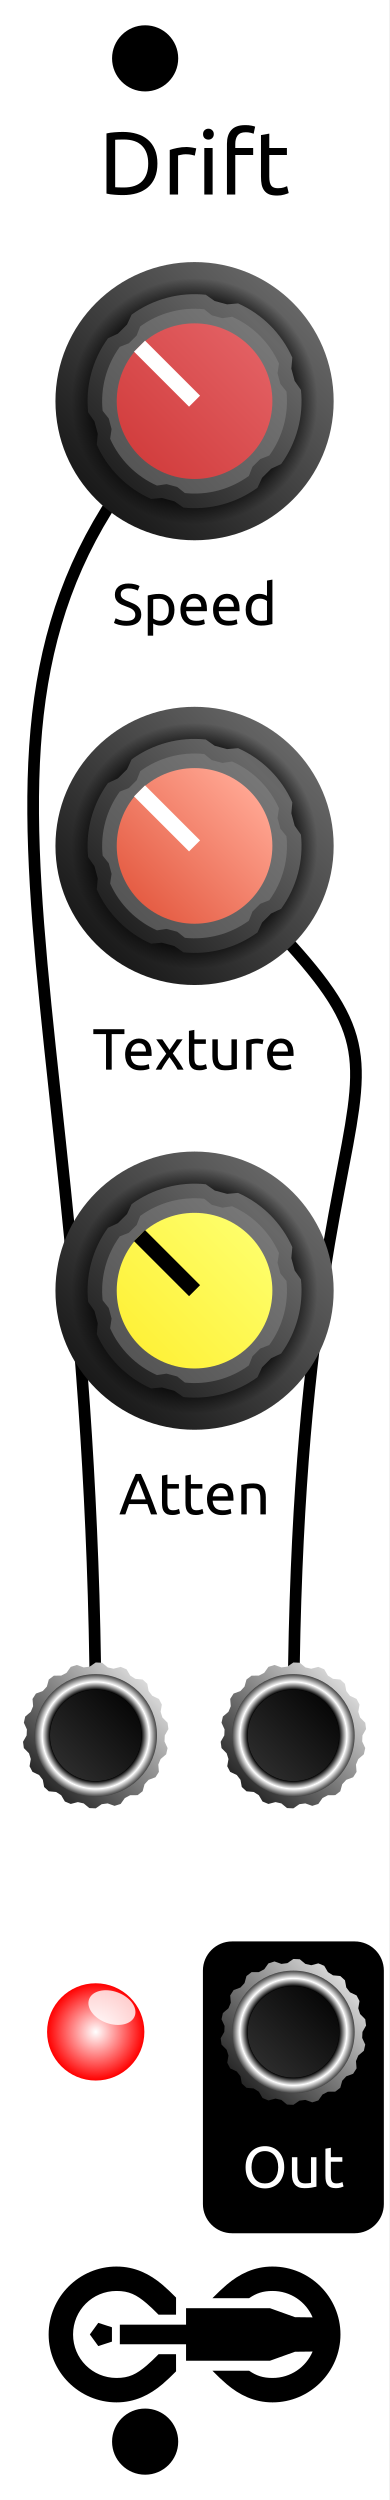
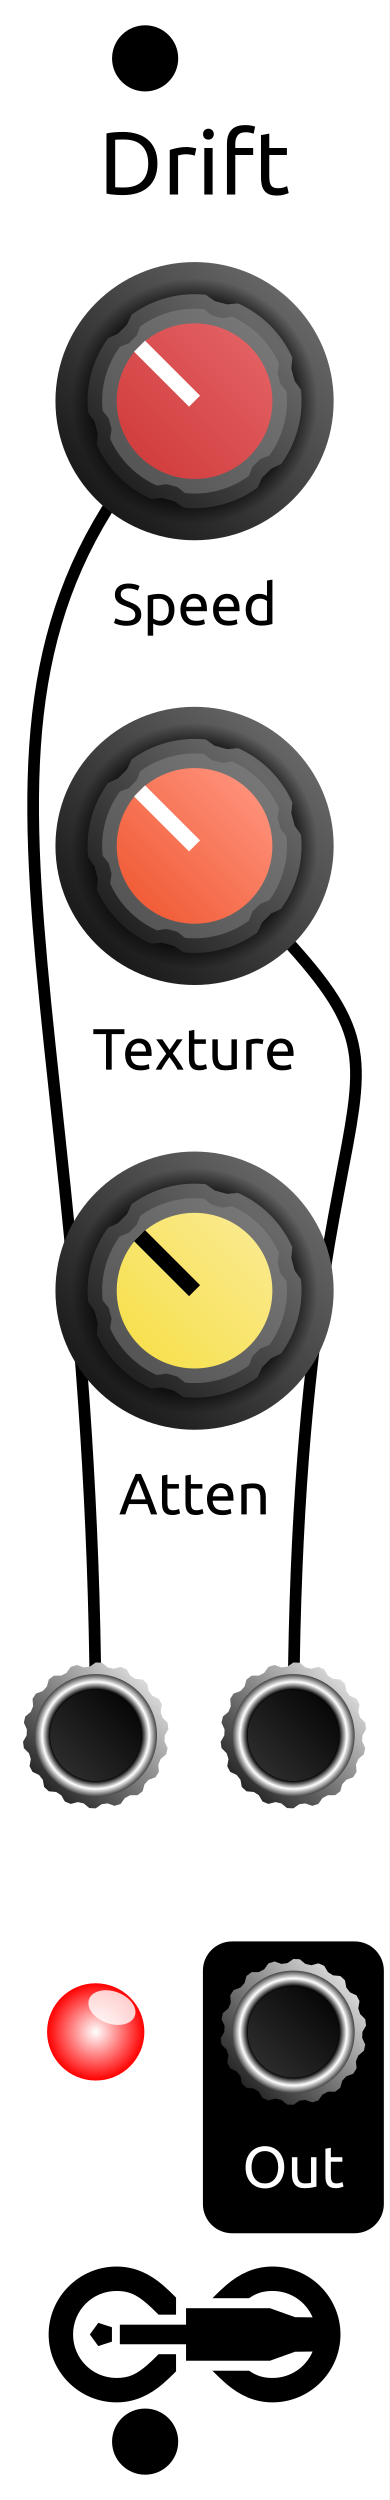
<svg xmlns="http://www.w3.org/2000/svg" id="svg282" width="20mm" height="128.5mm" version="1.1" viewBox="0 0 20 128.5">
  <defs id="defs140">
    <linearGradient id="id1" x1=".707" x2="0" y2=".707">
      <stop id="stop3" stop-color="#666" offset="0" />
      <stop id="stop5" stop-color="#191919" offset="1" />
    </linearGradient>
    <radialGradient id="id2">
      <stop id="stop8" offset=".654" />
      <stop id="stop10" stop-opacity="0" offset=".885" />
    </radialGradient>
    <linearGradient id="id3" x1=".707" x2="0" y2=".707">
      <stop id="stop13" stop-color="#666" offset="0" />
      <stop id="stop15" stop-color="#686868" offset=".04" />
      <stop id="stop17" stop-color="#212121" offset="1" />
    </linearGradient>
    <linearGradient id="id4" x1=".707" x2="0" y2=".707">
      <stop id="stop20" stop-color="#777" offset="0" />
      <stop id="stop22" stop-color="#555" offset="1" />
    </linearGradient>
    <linearGradient id="id5" x1=".707" x2="0" y2=".707">
      <stop id="stop25" stop-color="#e25f62" offset="0" />
      <stop id="stop27" stop-color="#d23e3e" offset="1" />
    </linearGradient>
    <linearGradient id="id10" x1=".707" x2="0" y2=".707">
-       <stop id="stop52" stop-color="#ffa591" offset="0" />
-       <stop id="stop54" stop-color="#e55d44" offset="1" />
+       <stop id="stop52" stop-color="#fe8f78" offset="0" />
+       <stop id="stop54" stop-color="#f15d38" offset="1" />
    </linearGradient>
    <linearGradient id="id15" x1=".707" x2="0" y2=".707">
-       <stop id="stop79" stop-color="#fefe69" offset="0" />
-       <stop id="stop81" stop-color="#fef139" offset="1" />
+       <stop id="stop79" stop-color="#fae98a" offset="0" />
+       <stop id="stop81" stop-color="#f7e150" offset="1" />
    </linearGradient>
    <linearGradient id="id16" x1="1" x2="0" y2="1">
      <stop id="stop84" stop-color="#fff" offset="-1" />
      <stop id="stop86" offset="2" />
    </linearGradient>
    <radialGradient id="id17">
      <stop id="stop89" offset=".746" />
      <stop id="stop91" stop-color="#fff" offset=".873" />
      <stop id="stop93" stop-color="#444" offset="1" />
    </radialGradient>
    <linearGradient id="id18" x1="1" x2="0" y2="1">
      <stop id="stop96" offset="0" />
      <stop id="stop98" stop-color="#333" offset="1" />
    </linearGradient>
    <radialGradient id="id25">
      <stop id="stop135" stop-color="#fff" offset="0" />
      <stop id="stop137" stop-color="red" offset="1" />
    </radialGradient>
  </defs>
  <rect id="background" width="20" height="128.5" fill="#fff" />
  <g id="stencil" font-family="Ubuntu" font-size="3">
    <path id="path1102" d="m8.091 8.404q0 0.414-0.129 0.722-0.129 0.304-0.363 0.506-0.235 0.198-0.561 0.299-0.327 0.097-0.718 0.097-0.193 0-0.428-0.018-0.23-0.014-0.419-0.06v-3.091q0.189-0.046 0.419-0.06 0.235-0.018 0.428-0.018 0.391 0 0.718 0.101 0.327 0.097 0.561 0.299 0.235 0.198 0.363 0.506 0.129 0.304 0.129 0.718zm-1.734 1.233q0.635 0 0.948-0.322 0.313-0.327 0.313-0.911t-0.313-0.906q-0.313-0.327-0.948-0.327-0.189 0-0.294 0.005-0.101 0.005-0.143 0.009v2.438q0.041 0.005 0.143 0.009 0.106 0.005 0.294 0.005z" />
    <path id="path1104" d="m9.609 7.557q0.055 0 0.124 0.009 0.074 0.005 0.143 0.018 0.069 0.009 0.124 0.023 0.06 0.009 0.087 0.018l-0.074 0.373q-0.051-0.018-0.17-0.041-0.115-0.028-0.299-0.028-0.12 0-0.239 0.028-0.115 0.023-0.152 0.032v2.01h-0.428v-2.291q0.152-0.055 0.377-0.101 0.225-0.051 0.506-0.051z" />
    <path id="path1106" d="m10.929 10h-0.428v-2.392h0.428zm-0.216-2.824q-0.115 0-0.198-0.074-0.078-0.078-0.078-0.207t0.078-0.202q0.083-0.078 0.198-0.078t0.193 0.078q0.083 0.074 0.083 0.202t-0.083 0.207q-0.078 0.074-0.193 0.074z" />
    <path id="path1108" d="m12.599 6.43q0.189 0 0.322 0.028 0.138 0.028 0.193 0.051l-0.078 0.368q-0.055-0.028-0.156-0.051-0.101-0.028-0.248-0.028-0.299 0-0.419 0.166-0.12 0.161-0.12 0.437v0.207h0.92v0.359h-0.92v2.033h-0.428v-2.608q0-0.46 0.225-0.708 0.225-0.253 0.708-0.253z" />
    <path id="path1110" d="m13.841 7.608h0.906v0.359h-0.906v1.104q0 0.179 0.028 0.299 0.028 0.115 0.083 0.184 0.055 0.064 0.138 0.092t0.193 0.028q0.193 0 0.308-0.041 0.12-0.046 0.166-0.064l0.083 0.354q-0.064 0.032-0.225 0.078-0.161 0.051-0.368 0.051-0.244 0-0.405-0.06-0.156-0.064-0.253-0.189t-0.138-0.304q-0.037-0.184-0.037-0.423v-2.134l0.428-0.074z" />
    <path id="path146" transform="translate(2.5 116.5) scale(.15)" d="m23.274 0c-12.804 0-23.274 10.47-23.274 23.274 0 12.804 10.47 23.274 23.274 23.274 6.282 0 11.38-2.549 15.731-6.245 1.539-1.307 3.076-2.788 4.658-4.388l-0.009-5.869-5.989 0.003c-1.484 1.506-2.847 2.828-4.08 3.877-3.513 2.985-6.049 4.254-10.311 4.254-8.281 0-14.905-6.623-14.905-14.905 0-8.281 6.623-14.905 14.905-14.905 4.261 0 6.798 1.27 10.311 4.254 1.234 1.048 2.596 2.371 4.08 3.877l5.989 0.003 0.009-5.869c-1.582-1.6-3.12-3.08-4.658-4.388-4.351-3.697-9.449-6.245-15.731-6.245zm53.451 0c-6.282 1.0197e-4 -11.379 2.549-15.73 6.245-1.607 1.366-3.213 2.919-4.871 4.602h12.572c2.477-1.718 4.74-2.478 8.029-2.478h3.82e-4c6.2 0 11.47 3.713 13.728 9.055l-6.042-0.075-8.585-3.08-28.741 3.81e-4v5.646h-22.686v6.719h22.686v5.646l28.741 3.82e-4 8.585-3.08 6.042-0.075c-2.258 5.341-7.528 9.055-13.728 9.055h-3.82e-4c-3.289-5.9e-5 -5.553-0.761-8.029-2.478h-12.572c1.658 1.683 3.264 3.236 4.871 4.602 4.351 3.697 9.449 6.245 15.73 6.245h3.82e-4c12.804 0 23.274-10.47 23.274-23.274-8e-6 -12.804-10.47-23.274-23.274-23.274zm-59.712 19.295-2.891 3.979 2.891 3.979 4.677-1.52v-4.918z" />
    <g id="g150" transform="translate(7.46,28.24)">
      <path id="path1113" d="m-0.961 3.673q0.456 0 0.456-0.312 0-0.096-0.042-0.162-0.039-0.069-0.108-0.117-0.069-0.051-0.159-0.087-0.087-0.036-0.186-0.072-0.114-0.039-0.216-0.087-0.102-0.051-0.177-0.117-0.075-0.069-0.12-0.162-0.042-0.093-0.042-0.225 0-0.273 0.186-0.426t0.513-0.153q0.189 0 0.342 0.042 0.156 0.039 0.228 0.087l-0.093 0.237q-0.063-0.039-0.189-0.075-0.123-0.039-0.288-0.039-0.084 0-0.156 0.018-0.072 0.018-0.126 0.054t-0.087 0.093q-0.03 0.054-0.03 0.129 0 0.084 0.033 0.141t0.093 0.102q0.06 0.042 0.138 0.078 0.081 0.036 0.177 0.072 0.135 0.054 0.246 0.108 0.114 0.054 0.195 0.129 0.084 0.075 0.129 0.18 0.045 0.102 0.045 0.249 0 0.273-0.201 0.42-0.198 0.147-0.561 0.147-0.123 0-0.228-0.018-0.102-0.015-0.183-0.036-0.081-0.024-0.141-0.048-0.057-0.027-0.09-0.045l0.087-0.24q0.069 0.039 0.21 0.087t0.345 0.048z" />
      <path id="path1115" d="m1.217 3.103q0-0.273-0.135-0.42-0.135-0.147-0.36-0.147-0.126 0-0.198 9e-3 -0.069 9e-3 -0.111 0.021v0.984q0.051 0.042 0.147 0.081t0.21 0.039q0.12 0 0.204-0.042 0.087-0.045 0.141-0.12 0.054-0.078 0.078-0.18 0.024-0.105 0.024-0.225zm0.291 0q0 0.177-0.048 0.327-0.045 0.15-0.135 0.258t-0.222 0.168q-0.129 0.06-0.297 0.06-0.135 0-0.24-0.036-0.102-0.036-0.153-0.069v0.624h-0.279v-2.067q0.099-0.024 0.246-0.051 0.15-0.03 0.345-0.03 0.18 0 0.324 0.057 0.144 0.057 0.246 0.162t0.156 0.258q0.057 0.15 0.057 0.339z" />
      <path id="path1117" d="m1.814 3.103q0-0.207 0.06-0.36 0.06-0.156 0.159-0.258t0.228-0.153 0.264-0.051q0.315 0 0.483 0.198 0.168 0.195 0.168 0.597 0 0.018 0 0.048 0 0.027-3e-3 0.051h-1.068q0.018 0.243 0.141 0.369t0.384 0.126q0.147 0 0.246-0.024 0.102-0.027 0.153-0.051l0.039 0.234q-0.051 0.027-0.18 0.057-0.126 0.03-0.288 0.03-0.204 0-0.354-0.06-0.147-0.063-0.243-0.171t-0.144-0.255q-0.045-0.15-0.045-0.327zm1.071-0.153q3e-3 -0.189-0.096-0.309-0.096-0.123-0.267-0.123-0.096 0-0.171 0.039-0.072 0.036-0.123 0.096t-0.081 0.138q-0.027 0.078-0.036 0.159z" />
      <path id="path1119" d="m3.491 3.103q0-0.207 0.06-0.36 0.06-0.156 0.159-0.258t0.228-0.153 0.264-0.051q0.315 0 0.483 0.198 0.168 0.195 0.168 0.597 0 0.018 0 0.048 0 0.027-3e-3 0.051h-1.068q0.018 0.243 0.141 0.369t0.384 0.126q0.147 0 0.246-0.024 0.102-0.027 0.153-0.051l0.039 0.234q-0.051 0.027-0.18 0.057-0.126 0.03-0.288 0.03-0.204 0-0.354-0.06-0.147-0.063-0.243-0.171t-0.144-0.255q-0.045-0.15-0.045-0.327zm1.071-0.153q3e-3 -0.189-0.096-0.309-0.096-0.123-0.267-0.123-0.096 0-0.171 0.039-0.072 0.036-0.123 0.096t-0.081 0.138q-0.027 0.078-0.036 0.159z" />
      <path id="path1121" d="m6.263 2.65q-0.051-0.042-0.147-0.081t-0.21-0.039q-0.12 0-0.207 0.045-0.084 0.042-0.138 0.12-0.054 0.075-0.078 0.18t-0.024 0.225q0 0.273 0.135 0.423 0.135 0.147 0.36 0.147 0.114 0 0.189-9e-3 0.078-0.012 0.12-0.024zm0-1.05 0.279-0.048v2.283q-0.096 0.027-0.246 0.054t-0.345 0.027q-0.18 0-0.324-0.057t-0.246-0.162-0.159-0.255q-0.054-0.153-0.054-0.342 0-0.18 0.045-0.33 0.048-0.15 0.138-0.258t0.219-0.168q0.132-0.06 0.3-0.06 0.135 0 0.237 0.036 0.105 0.036 0.156 0.069z" />
    </g>
    <g id="g154" transform="translate(7.46,51.1)">
      <path id="path1124" d="m-1.065 1.801v0.252h-0.654v1.827h-0.291v-1.827h-0.654v-0.252z" />
      <path id="path1126" d="m-1.028 3.103q0-0.207 0.06-0.36 0.06-0.156 0.159-0.258t0.228-0.153 0.264-0.051q0.315 0 0.483 0.198 0.168 0.195 0.168 0.597 0 0.018 0 0.048 0 0.027-3e-3 0.051h-1.068q0.018 0.243 0.141 0.369t0.384 0.126q0.147 0 0.246-0.024 0.102-0.027 0.153-0.051l0.039 0.234q-0.051 0.027-0.18 0.057-0.126 0.03-0.288 0.03-0.204 0-0.354-0.06-0.147-0.063-0.243-0.171t-0.144-0.255q-0.045-0.15-0.045-0.327zm1.071-0.153q3e-3 -0.189-0.096-0.309-0.096-0.123-0.267-0.123-0.096 0-0.171 0.039-0.072 0.036-0.123 0.096t-0.081 0.138q-0.027 0.078-0.036 0.159z" />
      <path id="path1128" d="m1.669 3.88q-0.033-0.066-0.081-0.147t-0.105-0.165q-0.057-0.087-0.117-0.171t-0.117-0.159q-0.057 0.075-0.117 0.162-0.06 0.084-0.117 0.171-0.054 0.084-0.102 0.165-0.048 0.081-0.081 0.144h-0.288q0.105-0.204 0.249-0.414 0.147-0.213 0.291-0.405l-0.516-0.741h0.315l0.372 0.546 0.375-0.546h0.297l-0.504 0.723q0.144 0.195 0.294 0.414 0.153 0.216 0.258 0.423z" />
      <path id="path1130" d="m2.53 2.32h0.591v0.234h-0.591v0.72q0 0.117 0.018 0.195 0.018 0.075 0.054 0.12 0.036 0.042 0.09 0.06t0.126 0.018q0.126 0 0.201-0.027 0.078-0.03 0.108-0.042l0.054 0.231q-0.042 0.021-0.147 0.051-0.105 0.033-0.24 0.033-0.159 0-0.264-0.039-0.102-0.042-0.165-0.123t-0.09-0.198q-0.024-0.12-0.024-0.276v-1.392l0.279-0.048z" />
      <path id="path1132" d="m4.716 3.835q-0.096 0.024-0.255 0.051-0.156 0.027-0.363 0.027-0.18 0-0.303-0.051-0.123-0.054-0.198-0.15t-0.108-0.225q-0.033-0.132-0.033-0.291v-0.876h0.279v0.816q0 0.285 0.09 0.408t0.303 0.123q0.045 0 0.093-3e-3t0.09-6e-3q0.042-6e-3 0.075-9e-3 0.036-6e-3 0.051-0.012v-1.317h0.279z" />
      <path id="path1134" d="m5.772 2.287q0.036 0 0.081 6e-3 0.048 3e-3 0.093 0.012 0.045 6e-3 0.081 0.015 0.039 6e-3 0.057 0.012l-0.048 0.243q-0.033-0.012-0.111-0.027-0.075-0.018-0.195-0.018-0.078 0-0.156 0.018-0.075 0.015-0.099 0.021v1.311h-0.279v-1.494q0.099-0.036 0.246-0.066 0.147-0.033 0.33-0.033z" />
      <path id="path1136" d="m6.268 3.103q0-0.207 0.06-0.36 0.06-0.156 0.159-0.258t0.228-0.153 0.264-0.051q0.315 0 0.483 0.198 0.168 0.195 0.168 0.597 0 0.018 0 0.048 0 0.027-3e-3 0.051h-1.068q0.018 0.243 0.141 0.369t0.384 0.126q0.147 0 0.246-0.024 0.102-0.027 0.153-0.051l0.039 0.234q-0.051 0.027-0.18 0.057-0.126 0.03-0.288 0.03-0.204 0-0.354-0.06-0.147-0.063-0.243-0.171t-0.144-0.255q-0.045-0.15-0.045-0.327zm1.071-0.153q3e-3 -0.189-0.096-0.309-0.096-0.123-0.267-0.123-0.096 0-0.171 0.039-0.072 0.036-0.123 0.096t-0.081 0.138q-0.027 0.078-0.036 0.159z" />
    </g>
    <g id="g158" transform="translate(7.46,73.96)">
      <path id="path1139" d="m0.302 3.88q-0.051-0.135-0.096-0.264-0.045-0.132-0.093-0.267h-0.942l-0.189 0.531h-0.303q0.12-0.33 0.225-0.609 0.105-0.282 0.204-0.534 0.102-0.252 0.201-0.48 0.099-0.231 0.207-0.456h0.267q0.108 0.225 0.207 0.456 0.099 0.228 0.198 0.48 0.102 0.252 0.207 0.534 0.105 0.279 0.225 0.609zm-0.273-0.771q-0.096-0.261-0.192-0.504-0.093-0.246-0.195-0.471-0.105 0.225-0.201 0.471-0.093 0.243-0.186 0.504z" />
      <path id="path1141" d="m1.145 2.32h0.591v0.234h-0.591v0.72q0 0.117 0.018 0.195 0.018 0.075 0.054 0.12 0.036 0.042 0.09 0.06t0.126 0.018q0.126 0 0.201-0.027 0.078-0.03 0.108-0.042l0.054 0.231q-0.042 0.021-0.147 0.051-0.105 0.033-0.24 0.033-0.159 0-0.264-0.039-0.102-0.042-0.165-0.123-0.063-0.081-0.09-0.198-0.024-0.12-0.024-0.276v-1.392l0.279-0.048z" />
      <path id="path1143" d="m2.351 2.32h0.591v0.234h-0.591v0.72q0 0.117 0.018 0.195 0.018 0.075 0.054 0.12 0.036 0.042 0.09 0.06t0.126 0.018q0.126 0 0.201-0.027 0.078-0.03 0.108-0.042l0.054 0.231q-0.042 0.021-0.147 0.051-0.105 0.033-0.24 0.033-0.159 0-0.264-0.039-0.102-0.042-0.165-0.123t-0.09-0.198q-0.024-0.12-0.024-0.276v-1.392l0.279-0.048z" />
      <path id="path1145" d="m3.179 3.103q0-0.207 0.06-0.36 0.06-0.156 0.159-0.258t0.228-0.153 0.264-0.051q0.315 0 0.483 0.198 0.168 0.195 0.168 0.597 0 0.018 0 0.048 0 0.027-3e-3 0.051h-1.068q0.018 0.243 0.141 0.369t0.384 0.126q0.147 0 0.246-0.024 0.102-0.027 0.153-0.051l0.039 0.234q-0.051 0.027-0.18 0.057-0.126 0.03-0.288 0.03-0.204 0-0.354-0.06-0.147-0.063-0.243-0.171t-0.144-0.255q-0.045-0.15-0.045-0.327zm1.071-0.153q3e-3 -0.189-0.096-0.309-0.096-0.123-0.267-0.123-0.096 0-0.171 0.039-0.072 0.036-0.123 0.096t-0.081 0.138q-0.027 0.078-0.036 0.159z" />
      <path id="path1147" d="m4.943 2.365q0.096-0.024 0.255-0.051t0.366-0.027q0.186 0 0.309 0.054 0.123 0.051 0.195 0.147 0.075 0.093 0.105 0.225t0.03 0.291v0.876h-0.279v-0.816q0-0.144-0.021-0.246-0.018-0.102-0.063-0.165t-0.12-0.09q-0.075-0.03-0.186-0.03-0.045 0-0.093 3e-3t-0.093 9e-3q-0.042 3e-3 -0.078 9e-3 -0.033 6e-3 -0.048 9e-3v1.317h-0.279z" />
    </g>
    <g id="g168" transform="translate(15.08,104.44)">
-       <path id="path_vktsyyiqeb" transform="matrix(.26458 0 0 .26458 -15.08 -104.44)" d="m45.09 377.16a5.669 5.669 0 0 0-5.67 5.67v45.355a5.669 5.669 0 0 0 5.67 5.668h23.811a5.669 5.669 0 0 0 5.67-5.668v-45.355a5.669 5.669 0 0 0-5.67-5.67zm11.906 4.348a13.229 13.229 0 0 1 0 26.457 13.229 13.229 0 0 1 0-26.457zm-5.512 35.426c0.506 0 0.984 0.086 1.43 0.26 0.454 0.174 0.849 0.435 1.19 0.783 0.34 0.34 0.608 0.767 0.805 1.281 0.204 0.514 0.307 1.107 0.307 1.779 0 0.673-0.103 1.267-0.307 1.781-0.197 0.514-0.465 0.943-0.805 1.291-0.34 0.34-0.736 0.598-1.19 0.771-0.446 0.174-0.923 0.262-1.43 0.262-0.514 1e-5 -1.002-0.088-1.463-0.262-0.454-0.174-0.853-0.431-1.201-0.771-0.34-0.348-0.612-0.777-0.816-1.291-0.197-0.514-0.295-1.109-0.295-1.781 0-0.673 0.098-1.265 0.295-1.779 0.204-0.514 0.476-0.941 0.816-1.281 0.348-0.348 0.748-0.609 1.201-0.783 0.461-0.174 0.949-0.26 1.463-0.26zm12.791 0.316v1.826h2.232v0.885h-2.232v2.721c0 0.295 0.021 0.54 0.066 0.736 0.045 0.189 0.114 0.342 0.205 0.455 0.091 0.106 0.204 0.181 0.34 0.227 0.136 0.045 0.295 0.068 0.477 0.068 0.317 0 0.571-0.035 0.76-0.104 0.197-0.076 0.333-0.128 0.408-0.158l0.203 0.873c-0.106 0.053-0.29 0.118-0.555 0.193-0.265 0.083-0.568 0.125-0.908 0.125-0.401 0-0.732-0.05-0.996-0.148-0.257-0.106-0.466-0.261-0.625-0.465-0.159-0.204-0.272-0.453-0.34-0.748-0.06-0.302-0.09-0.65-0.09-1.043v-5.262zm-12.812 0.646c-0.401 0-0.765 0.075-1.09 0.227-0.317 0.144-0.59 0.353-0.816 0.625-0.219 0.272-0.389 0.603-0.51 0.996-0.121 0.386-0.182 0.817-0.182 1.293s0.061 0.912 0.182 1.305c0.121 0.386 0.291 0.714 0.51 0.986 0.227 0.272 0.499 0.484 0.816 0.635 0.325 0.144 0.689 0.215 1.09 0.215s0.759-0.071 1.076-0.215c0.317-0.151 0.585-0.363 0.805-0.635 0.227-0.272 0.401-0.601 0.521-0.986 0.121-0.393 0.182-0.828 0.182-1.305s-0.061-0.907-0.182-1.293c-0.121-0.393-0.295-0.724-0.521-0.996-0.219-0.272-0.487-0.481-0.805-0.625-0.317-0.151-0.676-0.227-1.076-0.227zm5.248 1.18h1.055v3.084c0 0.718 0.115 1.231 0.342 1.541s0.608 0.467 1.145 0.467c0.113 0 0.231-4e-3 0.352-0.012 0.121-8e-3 0.234-0.016 0.34-0.023 0.106-0.015 0.2-0.026 0.283-0.033 0.091-0.015 0.156-0.032 0.193-0.047v-4.977h1.055v5.727c-0.242 0.06-0.564 0.123-0.965 0.191-0.393 0.068-0.85 0.104-1.371 0.104-0.454 0-0.837-0.065-1.147-0.193-0.31-0.136-0.559-0.325-0.748-0.566-0.189-0.242-0.325-0.527-0.408-0.852-0.083-0.333-0.125-0.699-0.125-1.1z" style="" />
+       <path id="path_xmvgbrnwto" transform="matrix(.26458 0 0 .26458 -15.08 -104.44)" d="m45.09 377.16a5.669 5.669 0 0 0-5.67 5.67v45.355a5.669 5.669 0 0 0 5.67 5.668h23.811a5.669 5.669 0 0 0 5.67-5.668v-45.355a5.669 5.669 0 0 0-5.67-5.67zm11.906 4.348a13.229 13.229 0 0 1 0 26.457 13.229 13.229 0 0 1 0-26.457zm-5.512 35.426c0.506 0 0.984 0.086 1.43 0.26 0.454 0.174 0.849 0.435 1.19 0.783 0.34 0.34 0.608 0.767 0.805 1.281 0.204 0.514 0.307 1.107 0.307 1.779 0 0.673-0.103 1.267-0.307 1.781-0.197 0.514-0.465 0.943-0.805 1.291-0.34 0.34-0.736 0.598-1.19 0.771-0.446 0.174-0.923 0.262-1.43 0.262-0.514 1e-5 -1.002-0.088-1.463-0.262-0.454-0.174-0.853-0.431-1.201-0.771-0.34-0.348-0.612-0.777-0.816-1.291-0.197-0.514-0.295-1.109-0.295-1.781 0-0.673 0.098-1.265 0.295-1.779 0.204-0.514 0.476-0.941 0.816-1.281 0.348-0.348 0.748-0.609 1.201-0.783 0.461-0.174 0.949-0.26 1.463-0.26zm12.791 0.316v1.826h2.232v0.885h-2.232v2.721c0 0.295 0.021 0.54 0.066 0.736 0.045 0.189 0.114 0.342 0.205 0.455 0.091 0.106 0.204 0.181 0.34 0.227 0.136 0.045 0.295 0.068 0.477 0.068 0.317 0 0.571-0.035 0.76-0.104 0.197-0.076 0.333-0.128 0.408-0.158l0.203 0.873c-0.106 0.053-0.29 0.118-0.555 0.193-0.265 0.083-0.568 0.125-0.908 0.125-0.401 0-0.732-0.05-0.996-0.148-0.257-0.106-0.466-0.261-0.625-0.465-0.159-0.204-0.272-0.453-0.34-0.748-0.06-0.302-0.09-0.65-0.09-1.043v-5.262zm-12.812 0.646c-0.401 0-0.765 0.075-1.09 0.227-0.317 0.144-0.59 0.353-0.816 0.625-0.219 0.272-0.389 0.603-0.51 0.996-0.121 0.386-0.182 0.817-0.182 1.293s0.061 0.912 0.182 1.305c0.121 0.386 0.291 0.714 0.51 0.986 0.227 0.272 0.499 0.484 0.816 0.635 0.325 0.144 0.689 0.215 1.09 0.215s0.759-0.071 1.076-0.215c0.317-0.151 0.585-0.363 0.805-0.635 0.227-0.272 0.401-0.601 0.521-0.986 0.121-0.393 0.182-0.828 0.182-1.305s-0.061-0.907-0.182-1.293c-0.121-0.393-0.295-0.724-0.521-0.996-0.219-0.272-0.487-0.481-0.805-0.625-0.317-0.151-0.676-0.227-1.076-0.227zm5.248 1.18h1.055v3.084c0 0.718 0.115 1.231 0.342 1.541s0.608 0.467 1.145 0.467c0.113 0 0.231-4e-3 0.352-0.012 0.121-8e-3 0.234-0.016 0.34-0.023 0.106-0.015 0.2-0.026 0.283-0.033 0.091-0.015 0.156-0.032 0.193-0.047v-4.977h1.055v5.727c-0.242 0.06-0.564 0.123-0.965 0.191-0.393 0.068-0.85 0.104-1.371 0.104-0.454 0-0.837-0.065-1.147-0.193-0.31-0.136-0.559-0.325-0.748-0.566-0.189-0.242-0.325-0.527-0.408-0.852-0.083-0.333-0.125-0.699-0.125-1.1z" style="" />
    </g>
    <path id="path172" d="m10 43.48c15 15 5.08 5.72 5.08 45.72" fill="none" stroke="#000" stroke-width=".6" />
    <path id="path174" d="m10 20.62c-15 15-5.08 28.58-5.08 68.58" fill="none" stroke="#000" stroke-width=".6" />
  </g>
  <g id="throughholes">
    <circle id="circle178" cx="7.46" cy="3" r="1.7" />
    <circle id="circle180" cx="7.46" cy="125.5" r="1.7" />
    <circle id="circle182" cx="10" cy="20.62" r="3.65" />
    <circle id="circle186" cx="10" cy="43.48" r="3.65" />
    <circle id="circle190" cx="10" cy="66.34" r="3.65" />
    <circle id="circle194" cx="4.92" cy="89.2" r="3.15" />
    <circle id="circle198" cx="15.08" cy="89.2" r="3.15" />
    <circle id="circle202" cx="15.08" cy="104.44" r="3.15" />
  </g>
  <g id="cosmetics">
    <g id="cosmetics_offset" transform="translate(10 13)">
      <g id="g220" transform="translate(-2.54 15.24)">
        <circle id="circle208" cx="2.54" cy="-7.62" r="7.15" fill="url(#id1) none" />
        <circle id="circle210" cx="2.54" cy="-7.62" r="7.15" fill="url(#id2) none" />
        <path id="path212" d="m-0.693-12.07a5.5 5.5 0 0 1 3.808-1.02l0.463 0.323 0.637 0.171 0.563-0.049a5.5 5.5 0 0 1 2.787 2.787l-0.049 0.563 0.171 0.637 0.323 0.463a5.5 5.5 0 0 1-1.02 3.808l-0.512 0.239-0.466 0.466-0.239 0.512a5.5 5.5 0 0 1-3.808 1.02l-0.463-0.323-0.637-0.171-0.563 0.049a5.5 5.5 0 0 1-2.787-2.787l0.049-0.563-0.171-0.637-0.323-0.463a5.5 5.5 0 0 1 1.02-3.808l0.512-0.239 0.466-0.466z" fill="url(#id3) none" />
        <path id="path214" d="m-0.252-11.463a4.75 4.75 0 0 1 3.288-0.881l0.393 0.313 0.546 0.146 0.497-0.074a4.75 4.75 0 0 1 2.407 2.407l-0.074 0.497 0.146 0.546 0.313 0.393a4.75 4.75 0 0 1-0.881 3.288l-0.467 0.184-0.4 0.4-0.184 0.467a4.75 4.75 0 0 1-3.288 0.881l-0.393-0.313-0.546-0.146-0.497 0.074a4.75 4.75 0 0 1-2.407-2.407l0.074-0.497-0.146-0.546-0.313-0.393a4.75 4.75 0 0 1 0.881-3.288l0.467-0.184 0.4-0.4z" fill="url(#id4) none" />
        <circle id="circle216" cx="2.54" cy="-7.62" r="4" fill="url(#id5) none" />
        <line id="line218" x1="2.54" x2="-.288" y1="-7.62" y2="-10.448" stroke="#fff" stroke-width=".8" />
      </g>
      <g id="g234" transform="translate(-2.54 38.1)">
        <circle id="circle222" cx="2.54" cy="-7.62" r="7.15" fill="url(#id1) none" />
        <circle id="circle224" cx="2.54" cy="-7.62" r="7.15" fill="url(#id2) none" />
        <path id="path226" d="m-0.693-12.07a5.5 5.5 0 0 1 3.808-1.02l0.463 0.323 0.637 0.171 0.563-0.049a5.5 5.5 0 0 1 2.787 2.787l-0.049 0.563 0.171 0.637 0.323 0.463a5.5 5.5 0 0 1-1.02 3.808l-0.512 0.239-0.466 0.466-0.239 0.512a5.5 5.5 0 0 1-3.808 1.02l-0.463-0.323-0.637-0.171-0.563 0.049a5.5 5.5 0 0 1-2.787-2.787l0.049-0.563-0.171-0.637-0.323-0.463a5.5 5.5 0 0 1 1.02-3.808l0.512-0.239 0.466-0.466z" fill="url(#id3) none" />
        <path id="path228" d="m-0.252-11.463a4.75 4.75 0 0 1 3.288-0.881l0.393 0.313 0.546 0.146 0.497-0.074a4.75 4.75 0 0 1 2.407 2.407l-0.074 0.497 0.146 0.546 0.313 0.393a4.75 4.75 0 0 1-0.881 3.288l-0.467 0.184-0.4 0.4-0.184 0.467a4.75 4.75 0 0 1-3.288 0.881l-0.393-0.313-0.546-0.146-0.497 0.074a4.75 4.75 0 0 1-2.407-2.407l0.074-0.497-0.146-0.546-0.313-0.393a4.75 4.75 0 0 1 0.881-3.288l0.467-0.184 0.4-0.4z" fill="url(#id4) none" />
        <circle id="circle230" cx="2.54" cy="-7.62" r="4" fill="url(#id10) none" />
        <line id="line232" x1="2.54" x2="-.288" y1="-7.62" y2="-10.448" stroke="#fff" stroke-width=".8" />
      </g>
      <g id="g248" transform="translate(-2.54 60.96)">
        <circle id="circle236" cx="2.54" cy="-7.62" r="7.15" fill="url(#id1) none" />
        <circle id="circle238" cx="2.54" cy="-7.62" r="7.15" fill="url(#id2) none" />
        <path id="path240" d="m-0.693-12.07a5.5 5.5 0 0 1 3.808-1.02l0.463 0.323 0.637 0.171 0.563-0.049a5.5 5.5 0 0 1 2.787 2.787l-0.049 0.563 0.171 0.637 0.323 0.463a5.5 5.5 0 0 1-1.02 3.808l-0.512 0.239-0.466 0.466-0.239 0.512a5.5 5.5 0 0 1-3.808 1.02l-0.463-0.323-0.637-0.171-0.563 0.049a5.5 5.5 0 0 1-2.787-2.787l0.049-0.563-0.171-0.637-0.323-0.463a5.5 5.5 0 0 1 1.02-3.808l0.512-0.239 0.466-0.466z" fill="url(#id3) none" />
        <path id="path242" d="m-0.252-11.463a4.75 4.75 0 0 1 3.288-0.881l0.393 0.313 0.546 0.146 0.497-0.074a4.75 4.75 0 0 1 2.407 2.407l-0.074 0.497 0.146 0.546 0.313 0.393a4.75 4.75 0 0 1-0.881 3.288l-0.467 0.184-0.4 0.4-0.184 0.467a4.75 4.75 0 0 1-3.288 0.881l-0.393-0.313-0.546-0.146-0.497 0.074a4.75 4.75 0 0 1-2.407-2.407l0.074-0.497-0.146-0.546-0.313-0.393a4.75 4.75 0 0 1 0.881-3.288l0.467-0.184 0.4-0.4z" fill="url(#id4) none" />
        <circle id="circle244" cx="2.54" cy="-7.62" r="4" fill="url(#id15) none" />
        <line id="line246" x1="2.54" x2="-.288" y1="-7.62" y2="-10.448" stroke="#000" stroke-width=".8" />
      </g>
      <g id="g256" transform="translate(-5.08 76.2)">
        <path id="path250" d="m3.55 0-0.014 0.309 0.157 0.342-0.071 0.319-0.286 0.244-0.119 0.286 0.03 0.375-0.176 0.276-0.352 0.131-0.209 0.228-0.1 0.362-0.26 0.199-0.376 0.003-0.275 0.143-0.218 0.306-0.312 0.098-0.354-0.126-0.307 0.04-0.309 0.214-0.327-0.014-0.29-0.24-0.302-0.067-0.364 0.095-0.302-0.125-0.19-0.324-0.261-0.166-0.374-0.035-0.241-0.221-0.068-0.37-0.189-0.246-0.34-0.161-0.151-0.29 0.063-0.371-0.093-0.295-0.264-0.268-0.043-0.324 0.186-0.327 0.014-0.309-0.157-0.342 0.071-0.319 0.286-0.244 0.119-0.286-0.03-0.375 0.176-0.276 0.352-0.131 0.209-0.228 0.1-0.362 0.26-0.199 0.376-0.003 0.275-0.143 0.218-0.306 0.312-0.098 0.354 0.126 0.307-0.04 0.309-0.214 0.327 0.014 0.29 0.24 0.302 0.067 0.364-0.095 0.302 0.125 0.19 0.324 0.261 0.166 0.374 0.035 0.241 0.221 0.068 0.37 0.189 0.246 0.34 0.161 0.151 0.29-0.063 0.371 0.093 0.295 0.264 0.268 0.043 0.324z" fill="url(#id16) none" />
        <circle id="circle252" r="3.15" fill="url(#id17) none" />
        <circle id="circle254" r="2.35" fill="url(#id18) none" />
      </g>
      <g id="g264" transform="translate(5.08 76.2)">
        <path id="path258" d="m3.55 0-0.014 0.309 0.157 0.342-0.071 0.319-0.286 0.244-0.119 0.286 0.03 0.375-0.176 0.276-0.352 0.131-0.209 0.228-0.1 0.362-0.26 0.199-0.376 0.003-0.275 0.143-0.218 0.306-0.312 0.098-0.354-0.126-0.307 0.04-0.309 0.214-0.327-0.014-0.29-0.24-0.302-0.067-0.364 0.095-0.302-0.125-0.19-0.324-0.261-0.166-0.374-0.035-0.241-0.221-0.068-0.37-0.189-0.246-0.34-0.161-0.151-0.29 0.063-0.371-0.093-0.295-0.264-0.268-0.043-0.324 0.186-0.327 0.014-0.309-0.157-0.342 0.071-0.319 0.286-0.244 0.119-0.286-0.03-0.375 0.176-0.276 0.352-0.131 0.209-0.228 0.1-0.362 0.26-0.199 0.376-0.003 0.275-0.143 0.218-0.306 0.312-0.098 0.354 0.126 0.307-0.04 0.309-0.214 0.327 0.014 0.29 0.24 0.302 0.067 0.364-0.095 0.302 0.125 0.19 0.324 0.261 0.166 0.374 0.035 0.241 0.221 0.068 0.37 0.189 0.246 0.34 0.161 0.151 0.29-0.063 0.371 0.093 0.295 0.264 0.268 0.043 0.324z" fill="url(#id16) none" />
        <circle id="circle260" r="3.15" fill="url(#id17) none" />
        <circle id="circle262" r="2.35" fill="url(#id18) none" />
      </g>
      <g id="g272" transform="translate(5.08 91.44)">
        <path id="path266" d="m3.55 0-0.014 0.309 0.157 0.342-0.071 0.319-0.286 0.244-0.119 0.286 0.03 0.375-0.176 0.276-0.352 0.131-0.209 0.228-0.1 0.362-0.26 0.199-0.376 0.003-0.275 0.143-0.218 0.306-0.312 0.098-0.354-0.126-0.307 0.04-0.309 0.214-0.327-0.014-0.29-0.24-0.302-0.067-0.364 0.095-0.302-0.125-0.19-0.324-0.261-0.166-0.374-0.035-0.241-0.221-0.068-0.37-0.189-0.246-0.34-0.161-0.151-0.29 0.063-0.371-0.093-0.295-0.264-0.268-0.043-0.324 0.186-0.327 0.014-0.309-0.157-0.342 0.071-0.319 0.286-0.244 0.119-0.286-0.03-0.375 0.176-0.276 0.352-0.131 0.209-0.228 0.1-0.362 0.26-0.199 0.376-0.003 0.275-0.143 0.218-0.306 0.312-0.098 0.354 0.126 0.307-0.04 0.309-0.214 0.327 0.014 0.29 0.24 0.302 0.067 0.364-0.095 0.302 0.125 0.19 0.324 0.261 0.166 0.374 0.035 0.241 0.221 0.068 0.37 0.189 0.246 0.34 0.161 0.151 0.29-0.063 0.371 0.093 0.295 0.264 0.268 0.043 0.324z" fill="url(#id16) none" />
        <circle id="circle268" r="3.15" fill="url(#id17) none" />
        <circle id="circle270" r="2.35" fill="url(#id18) none" />
      </g>
      <g id="g278" transform="translate(-5.08 90.17)">
        <circle id="circle274" cy="1.27" r="2.5" fill="url(#id25) none" />
        <ellipse id="ellipse276" transform="rotate(20 .83333 .02)" cx=".833" cy=".02" rx="1.25" ry=".833" fill="#fff" opacity=".8" />
      </g>
    </g>
  </g>
</svg>
